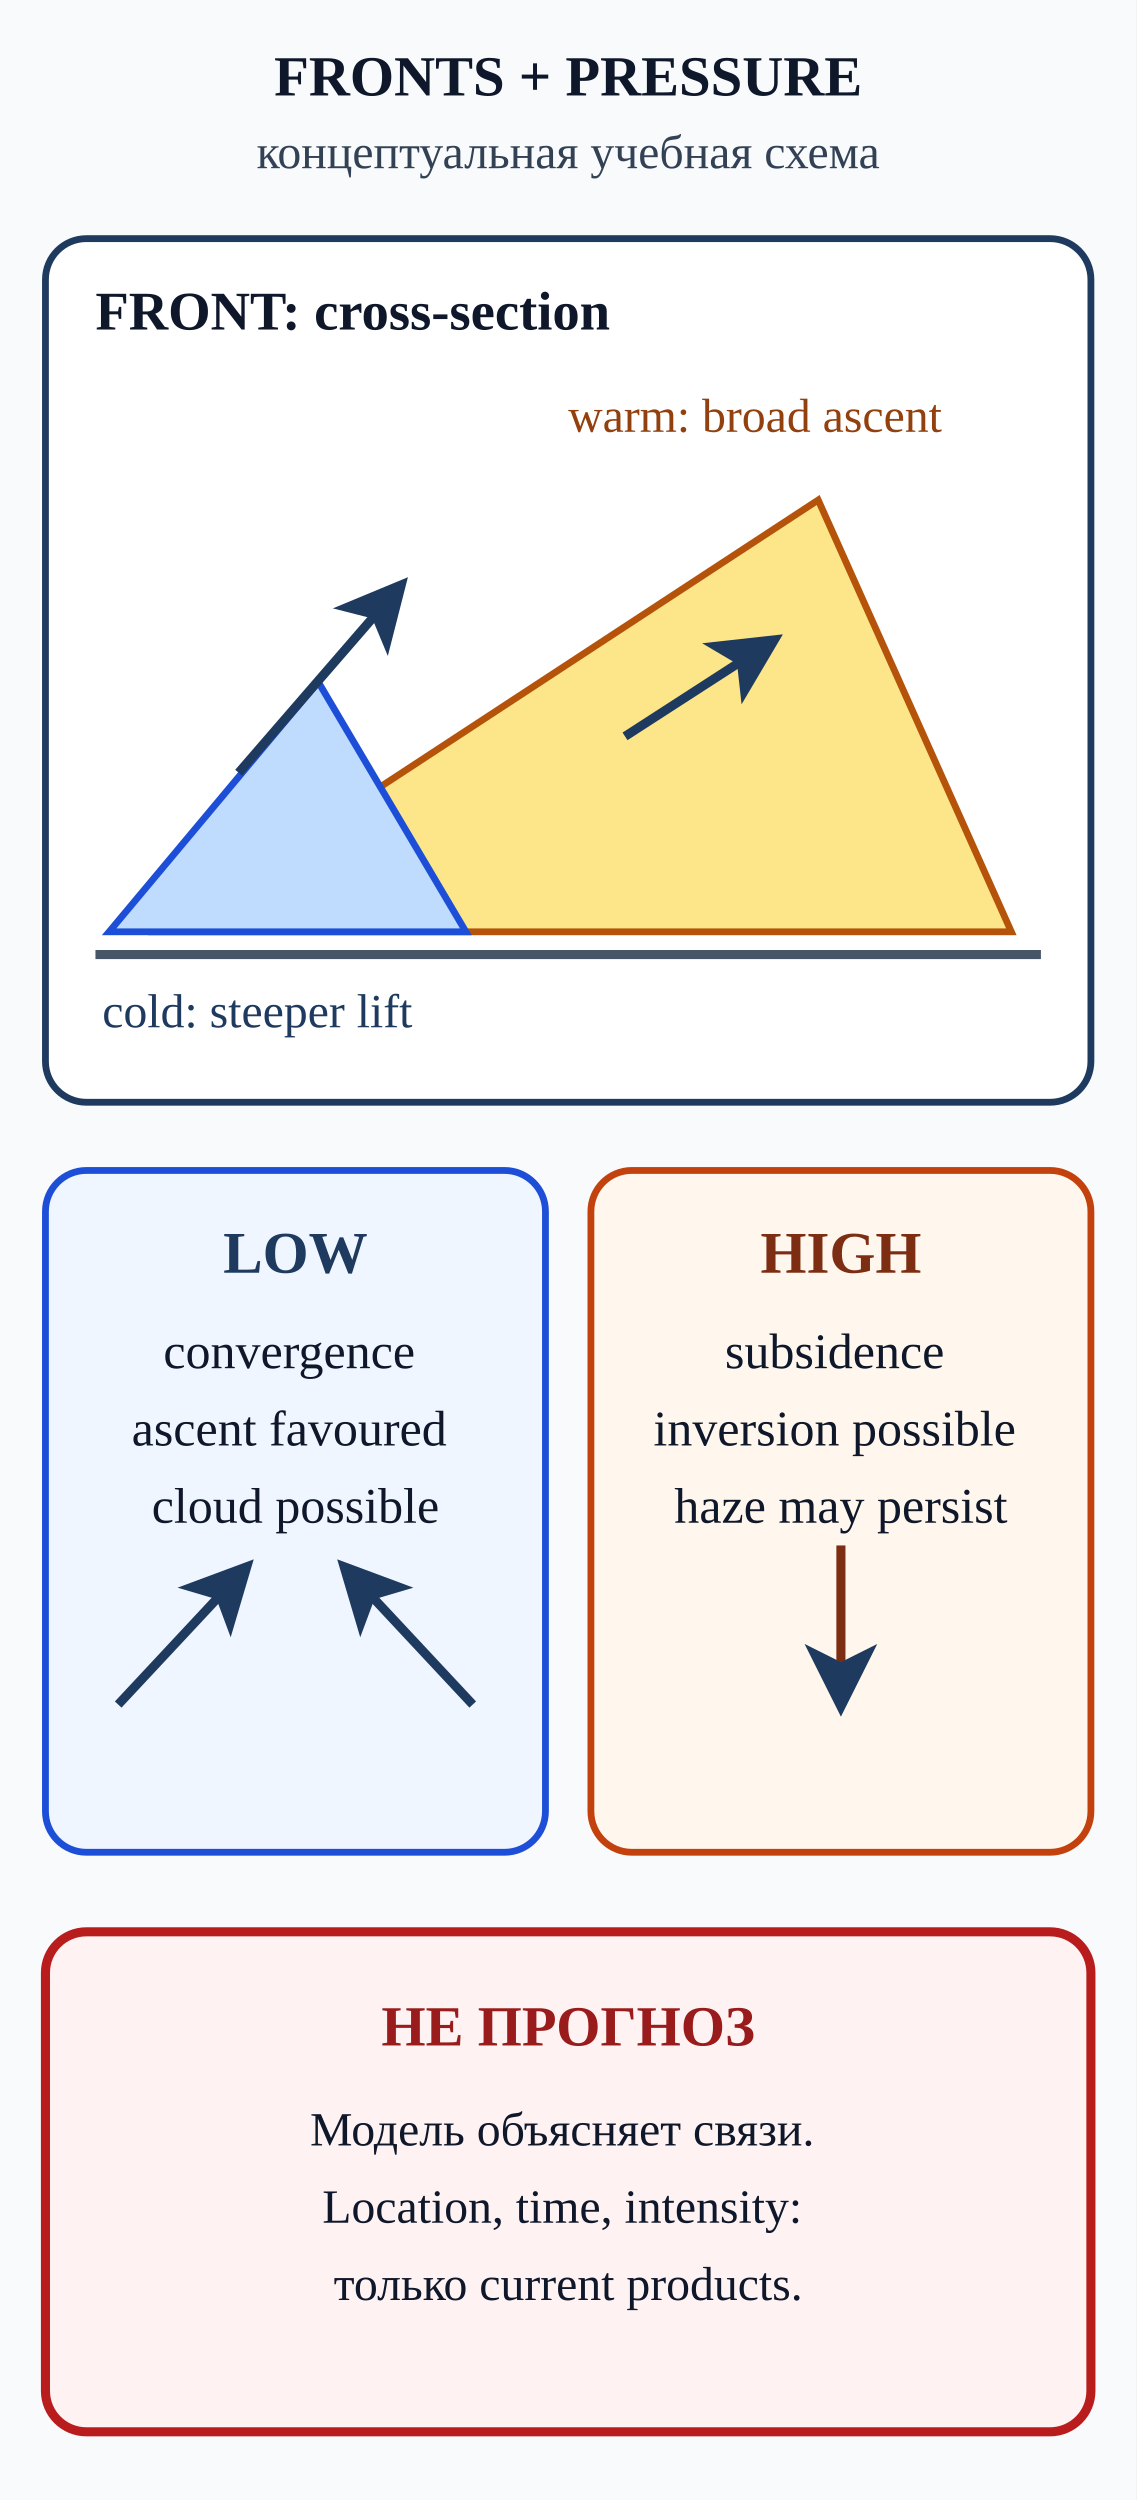
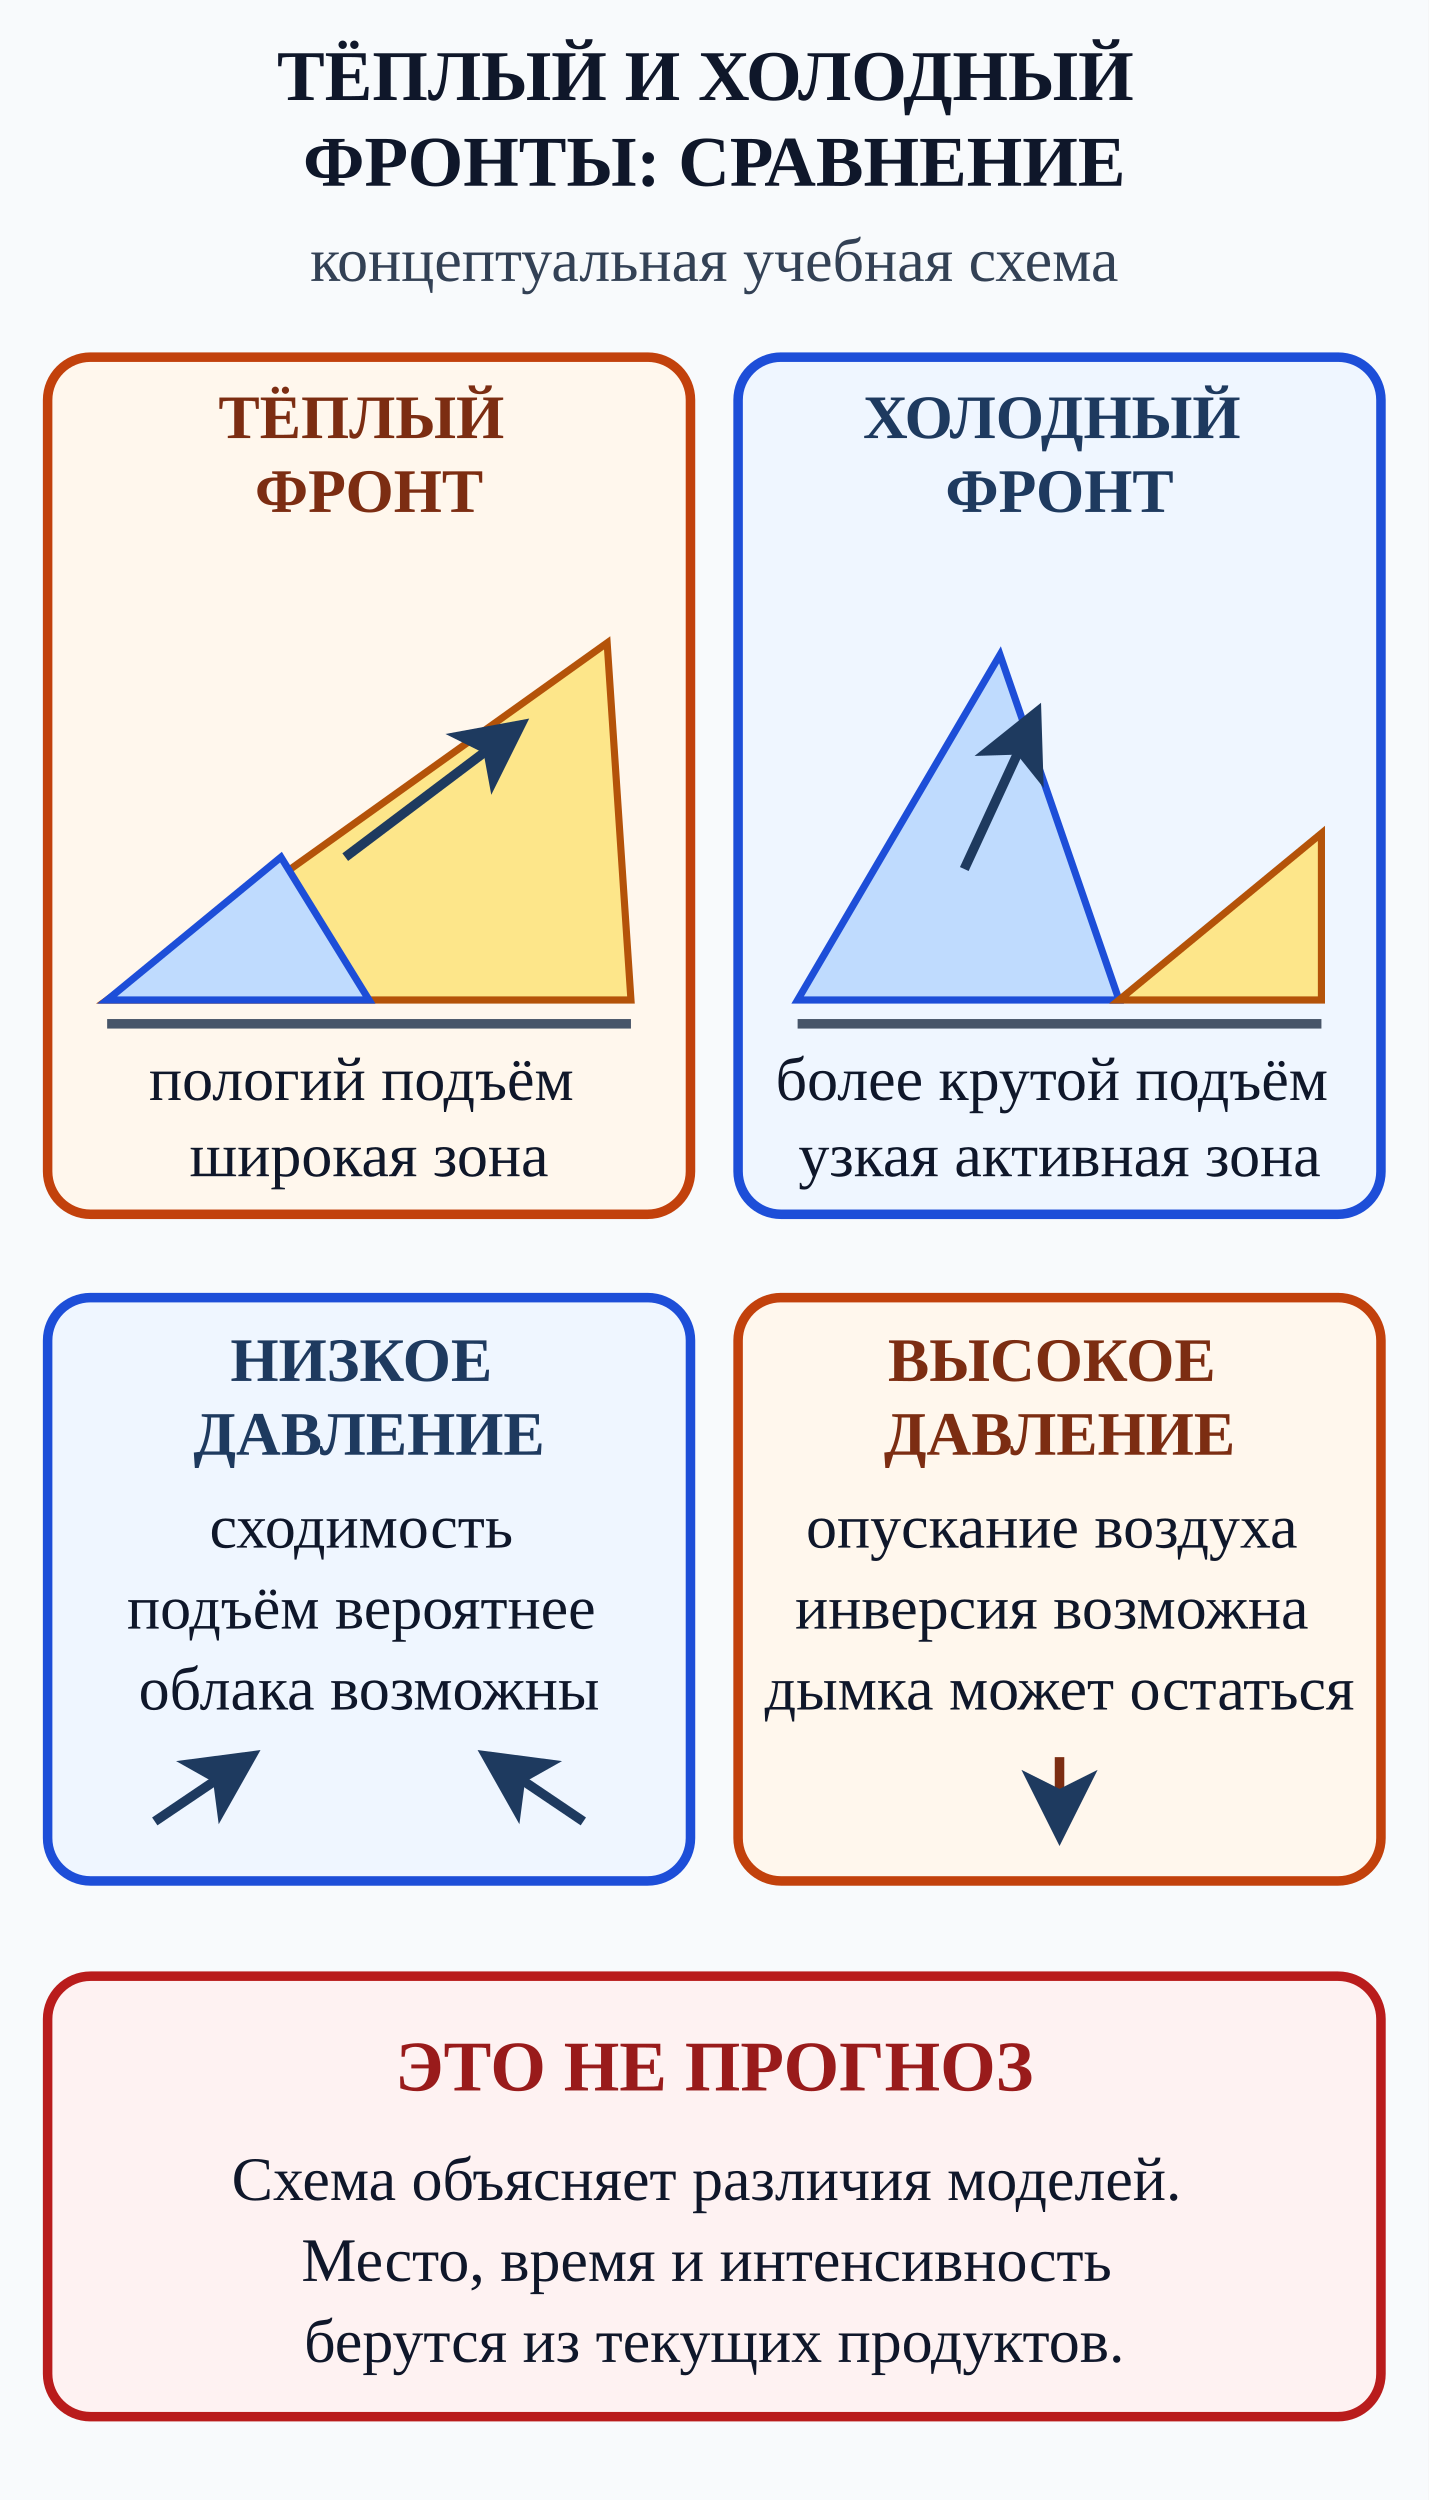
- <svg xmlns="http://www.w3.org/2000/svg" role="img" aria-labelledby="fronts-title fronts-desc" viewBox="0 0 500 1100">
+ <svg xmlns="http://www.w3.org/2000/svg" role="img" aria-labelledby="fronts-title fronts-desc" viewBox="0 0 600 1050">
  <defs>
    <marker id="front-arrow" viewBox="0 0 12 12" refX="10" refY="6" markerWidth="8" markerHeight="8" orient="auto-start-reverse">
      <path d="M 0 0 L 12 6 L 0 12 L 3 6 Z" fill="#1E3A5F" />
    </marker>
  </defs>
-   <rect x="0" y="0" width="500" height="1100" fill="#F8FAFC" />
-   <text x="250" y="42" text-anchor="middle" font-size="25" font-weight="700" fill="#0F172A">FRONTS + PRESSURE</text>
-   <text x="250" y="74" text-anchor="middle" font-size="21" fill="#334155">концептуальная учебная схема</text>
+   <rect x="0" y="0" width="600" height="1050" fill="#F8FAFC" />
+   <text x="300" y="42" text-anchor="middle" font-size="30" font-weight="700" fill="#0F172A">
+     <tspan x="300" dy="0">ТЁПЛЫЙ И ХОЛОДНЫЙ</tspan>
+     <tspan x="300" dy="36">ФРОНТЫ: СРАВНЕНИЕ</tspan>
+   </text>
+   <text x="300" y="118" text-anchor="middle" font-size="26" fill="#334155">концептуальная учебная схема</text>
  <g id="conceptual-front">
-     <rect x="20" y="105" width="460" height="380" rx="18" fill="#FFFFFF" stroke="#1E3A5F" stroke-width="3" />
-     <text x="42" y="145" font-size="24" font-weight="700" fill="#0F172A">FRONT: cross-section</text>
-     <line x1="42" y1="420" x2="458" y2="420" stroke="#475569" stroke-width="4" />
-     <path d="M 70 410 L 360 220 L 445 410 Z" fill="#FDE68A" stroke="#B45309" stroke-width="3" />
-     <path d="M 48 410 L 140 300 L 205 410 Z" fill="#BFDBFE" stroke="#1D4ED8" stroke-width="3" />
-     <line x1="105" y1="340" x2="176" y2="258" stroke="#1E3A5F" stroke-width="4" marker-end="url(#front-arrow)" />
-     <line x1="275" y1="324" x2="340" y2="282" stroke="#1E3A5F" stroke-width="4" marker-end="url(#front-arrow)" />
-     <text x="45" y="452" font-size="21" fill="#1E3A5F">cold: steeper lift</text>
-     <text x="250" y="190" font-size="21" fill="#92400E">warm: broad ascent</text>
+     <g id="warm-front-panel">
+       <rect x="20" y="150" width="270" height="360" rx="18" fill="#FFF7ED" stroke="#C2410C" stroke-width="4" />
+       <text x="155" y="184" text-anchor="middle" font-size="26" font-weight="700" fill="#7C2D12">
+         <tspan x="155" dy="0">ТЁПЛЫЙ</tspan>
+         <tspan x="155" dy="31">ФРОНТ</tspan>
+       </text>
+       <line x1="45" y1="430" x2="265" y2="430" stroke="#475569" stroke-width="4" />
+       <path d="M 45 420 L 255 270 L 265 420 Z" fill="#FDE68A" stroke="#B45309" stroke-width="3" />
+       <path d="M 45 420 L 118 360 L 155 420 Z" fill="#BFDBFE" stroke="#1D4ED8" stroke-width="3" />
+       <line x1="145" y1="360" x2="218" y2="305" stroke="#1E3A5F" stroke-width="4" marker-end="url(#front-arrow)" />
+       <text x="155" y="462" text-anchor="middle" font-size="26" fill="#0F172A">
+         <tspan x="155" dy="0">пологий подъём</tspan>
+         <tspan x="155" dy="32">широкая зона</tspan>
+       </text>
+     </g>
+     <g id="cold-front-panel">
+       <rect x="310" y="150" width="270" height="360" rx="18" fill="#EFF6FF" stroke="#1D4ED8" stroke-width="4" />
+       <text x="445" y="184" text-anchor="middle" font-size="26" font-weight="700" fill="#1E3A5F">
+         <tspan x="445" dy="0">ХОЛОДНЫЙ</tspan>
+         <tspan x="445" dy="31">ФРОНТ</tspan>
+       </text>
+       <line x1="335" y1="430" x2="555" y2="430" stroke="#475569" stroke-width="4" />
+       <path d="M 335 420 L 420 275 L 470 420 Z" fill="#BFDBFE" stroke="#1D4ED8" stroke-width="3" />
+       <path d="M 470 420 L 555 350 L 555 420 Z" fill="#FDE68A" stroke="#B45309" stroke-width="3" />
+       <line x1="405" y1="365" x2="435" y2="300" stroke="#1E3A5F" stroke-width="4" marker-end="url(#front-arrow)" />
+       <text x="445" y="462" text-anchor="middle" font-size="26" fill="#0F172A">
+         <tspan x="445" dy="0">более крутой подъём</tspan>
+         <tspan x="445" dy="32">узкая активная зона</tspan>
+       </text>
+     </g>
  </g>
  <g id="conceptual-low">
-     <rect x="20" y="515" width="220" height="300" rx="18" fill="#EFF6FF" stroke="#1D4ED8" stroke-width="3" />
-     <text x="130" y="560" text-anchor="middle" font-size="26" font-weight="700" fill="#1E3A5F">LOW</text>
-     <text x="130" y="602" text-anchor="middle" font-size="22" fill="#0F172A">
-       <tspan x="130" dy="0">convergence</tspan>
-       <tspan x="130" dy="34">ascent favoured</tspan>
-       <tspan x="130" dy="34">cloud possible</tspan>
+     <rect x="20" y="545" width="270" height="245" rx="18" fill="#EFF6FF" stroke="#1D4ED8" stroke-width="4" />
+     <text x="155" y="580" text-anchor="middle" font-size="26" font-weight="700" fill="#1E3A5F">
+       <tspan x="155" dy="0">НИЗКОЕ</tspan>
+       <tspan x="155" dy="31">ДАВЛЕНИЕ</tspan>
    </text>
-     <line x1="52" y1="750" x2="108" y2="690" stroke="#1E3A5F" stroke-width="4" marker-end="url(#front-arrow)" />
-     <line x1="208" y1="750" x2="152" y2="690" stroke="#1E3A5F" stroke-width="4" marker-end="url(#front-arrow)" />
+     <text x="155" y="650" text-anchor="middle" font-size="26" fill="#0F172A">
+       <tspan x="155" dy="0">сходимость</tspan>
+       <tspan x="155" dy="34">подъём вероятнее</tspan>
+       <tspan x="155" dy="34">облака возможны</tspan>
+     </text>
+     <line x1="65" y1="765" x2="105" y2="738" stroke="#1E3A5F" stroke-width="4" marker-end="url(#front-arrow)" />
+     <line x1="245" y1="765" x2="205" y2="738" stroke="#1E3A5F" stroke-width="4" marker-end="url(#front-arrow)" />
  </g>
  <g id="conceptual-high">
-     <rect x="260" y="515" width="220" height="300" rx="18" fill="#FFF7ED" stroke="#C2410C" stroke-width="3" />
-     <text x="370" y="560" text-anchor="middle" font-size="26" font-weight="700" fill="#7C2D12">HIGH</text>
-     <text x="370" y="602" text-anchor="middle" font-size="22" fill="#0F172A">
-       <tspan x="370" dy="0">subsidence</tspan>
-       <tspan x="370" dy="34">inversion possible</tspan>
-       <tspan x="370" dy="34">haze may persist</tspan>
+     <rect x="310" y="545" width="270" height="245" rx="18" fill="#FFF7ED" stroke="#C2410C" stroke-width="4" />
+     <text x="445" y="580" text-anchor="middle" font-size="26" font-weight="700" fill="#7C2D12">
+       <tspan x="445" dy="0">ВЫСОКОЕ</tspan>
+       <tspan x="445" dy="31">ДАВЛЕНИЕ</tspan>
    </text>
-     <line x1="370" y1="680" x2="370" y2="750" stroke="#7C2D12" stroke-width="4" marker-end="url(#front-arrow)" />
+     <text x="445" y="650" text-anchor="middle" font-size="26" fill="#0F172A">
+       <tspan x="445" dy="0">опускание воздуха</tspan>
+       <tspan x="445" dy="34">инверсия возможна</tspan>
+       <tspan x="445" dy="34">дымка может остаться</tspan>
+     </text>
+     <line x1="445" y1="738" x2="445" y2="770" stroke="#7C2D12" stroke-width="4" marker-end="url(#front-arrow)" />
  </g>
  <g id="forecast-warning">
-     <rect x="20" y="850" width="460" height="220" rx="18" fill="#FEF2F2" stroke="#B91C1C" stroke-width="4" />
-     <text x="250" y="900" text-anchor="middle" font-size="25" font-weight="700" fill="#991B1B">НЕ ПРОГНОЗ</text>
-     <text x="250" y="944" text-anchor="middle" font-size="21" fill="#0F172A">
-       <tspan x="250" dy="0">Модель объясняет связи.</tspan>
-       <tspan x="250" dy="34">Location, time, intensity:</tspan>
-       <tspan x="250" dy="34">только current products.</tspan>
+     <rect x="20" y="830" width="560" height="185" rx="18" fill="#FEF2F2" stroke="#B91C1C" stroke-width="4" />
+     <text x="300" y="878" text-anchor="middle" font-size="30" font-weight="700" fill="#991B1B">ЭТО НЕ ПРОГНОЗ</text>
+     <text x="300" y="924" text-anchor="middle" font-size="26" fill="#0F172A">
+       <tspan x="300" dy="0">Схема объясняет различия моделей.</tspan>
+       <tspan x="300" dy="34">Место, время и интенсивность</tspan>
+       <tspan x="300" dy="34">берутся из текущих продуктов.</tspan>
    </text>
  </g>
</svg>
